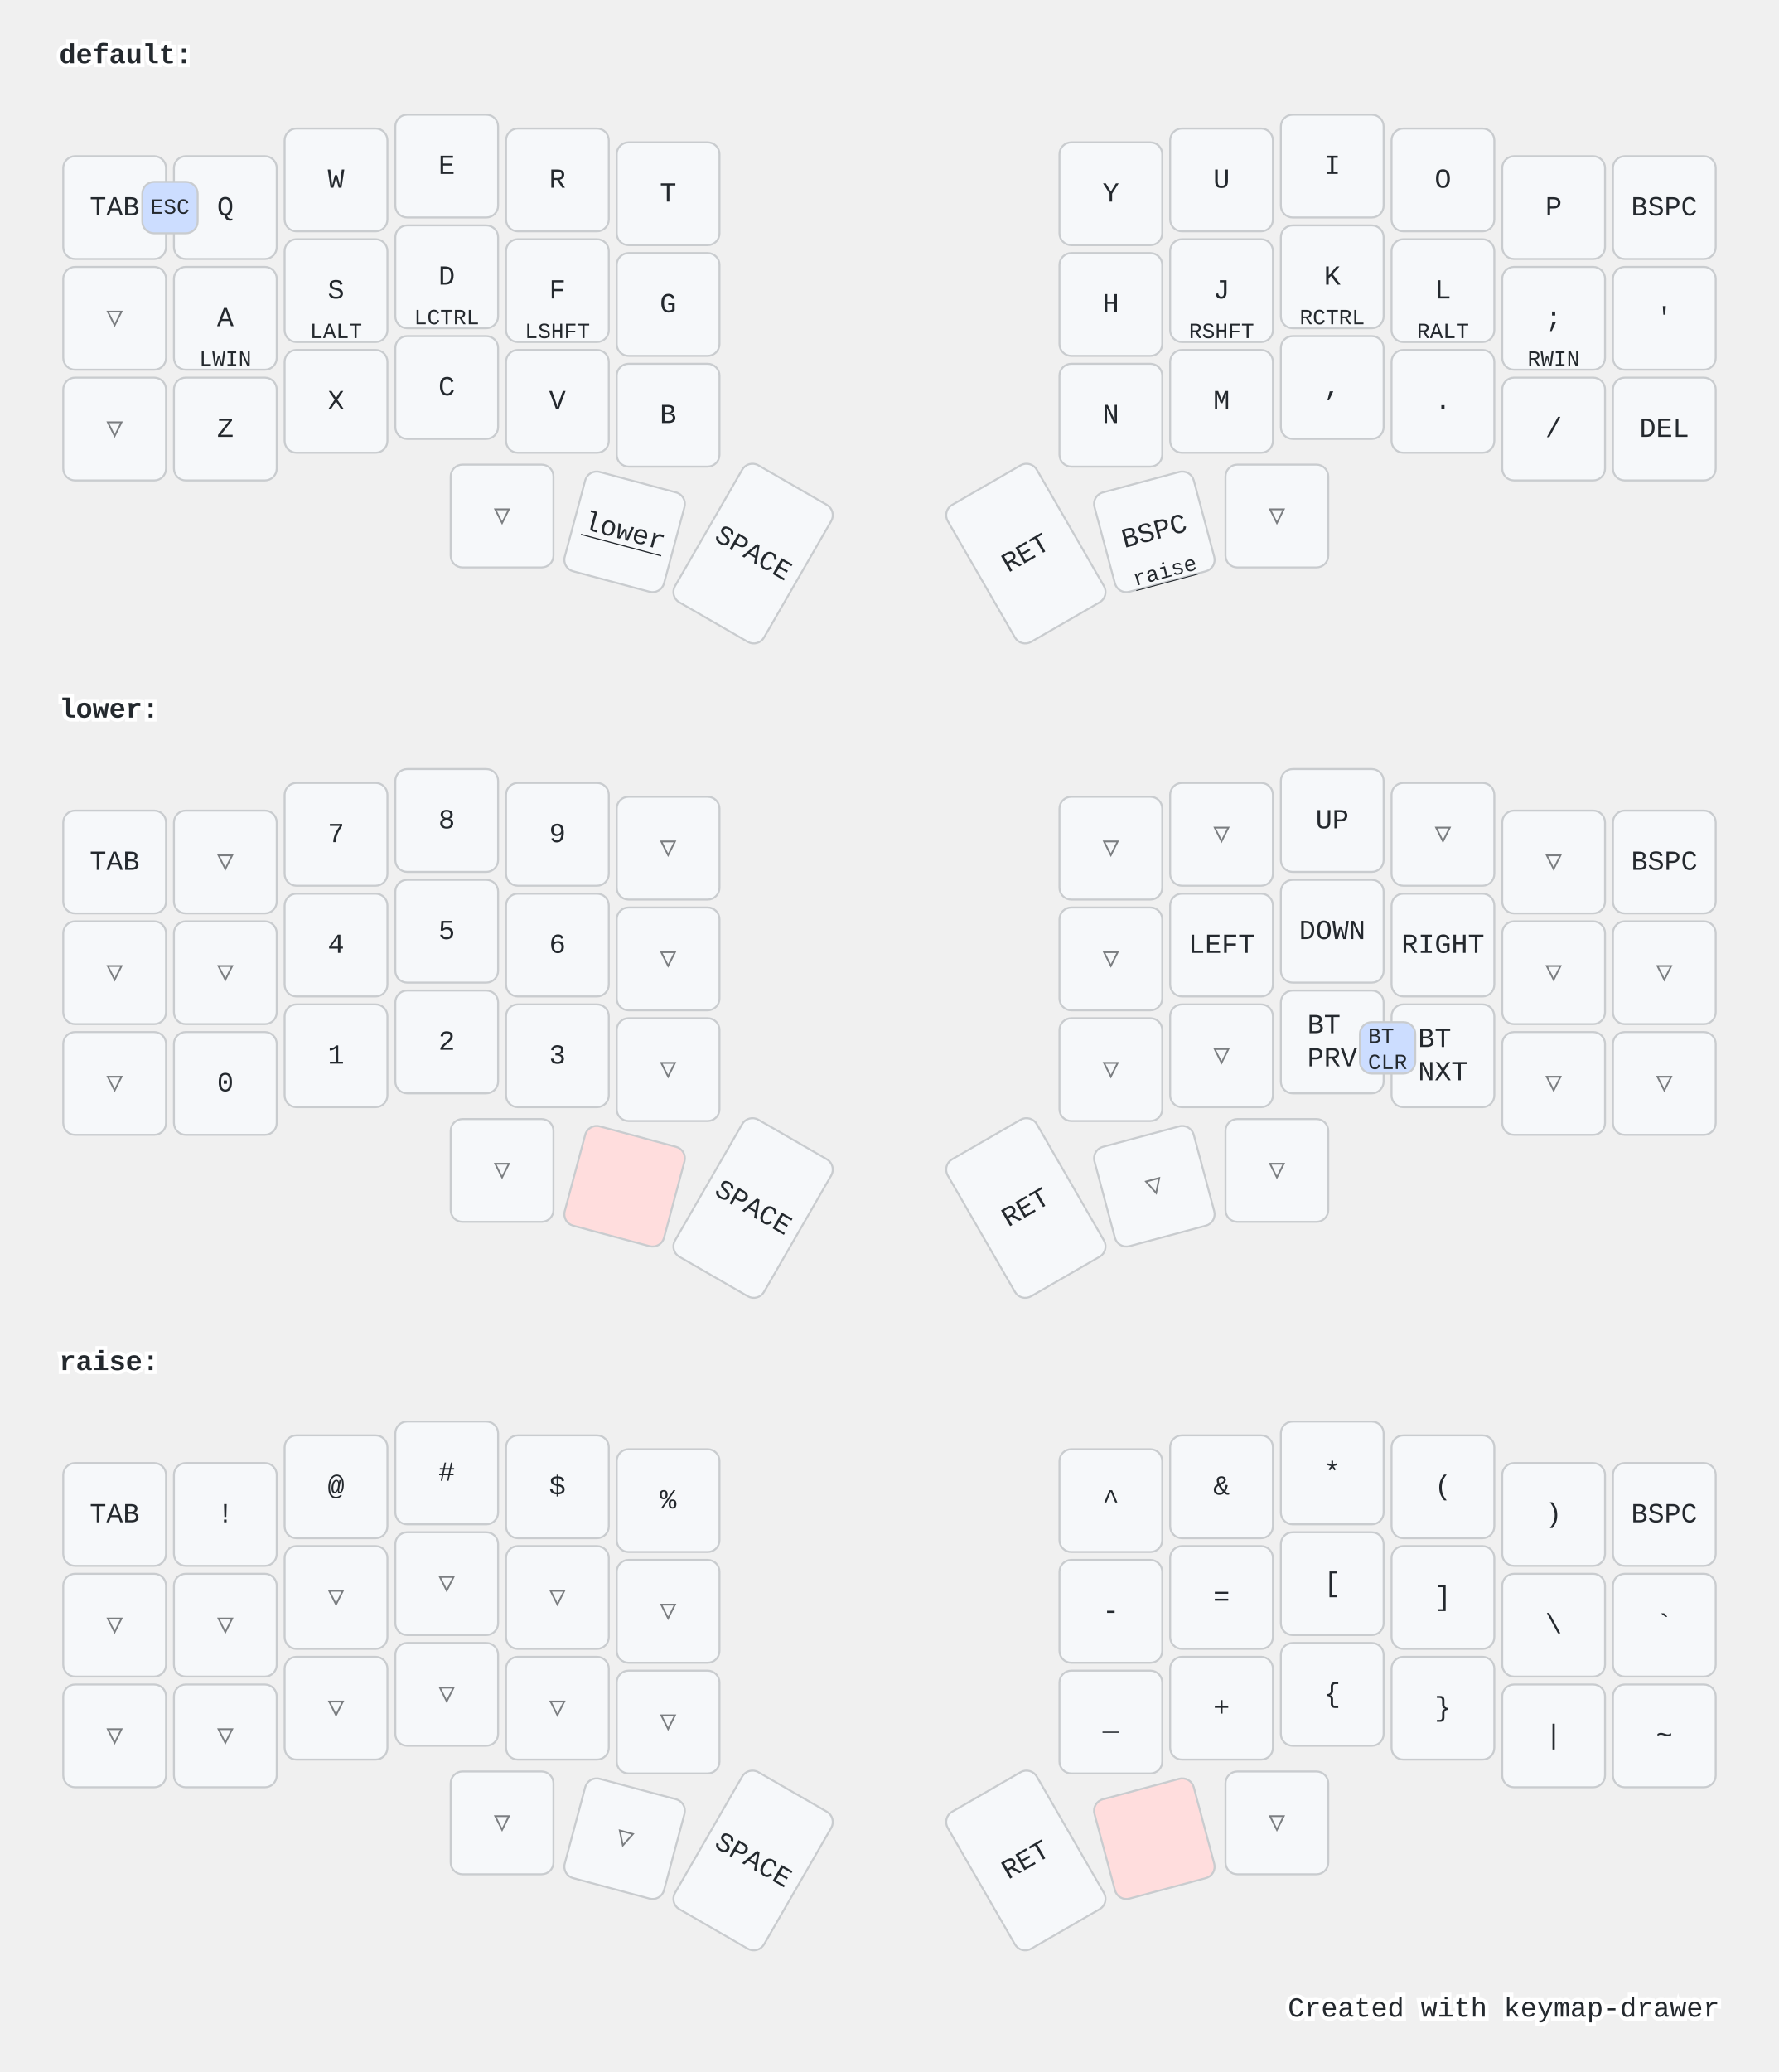
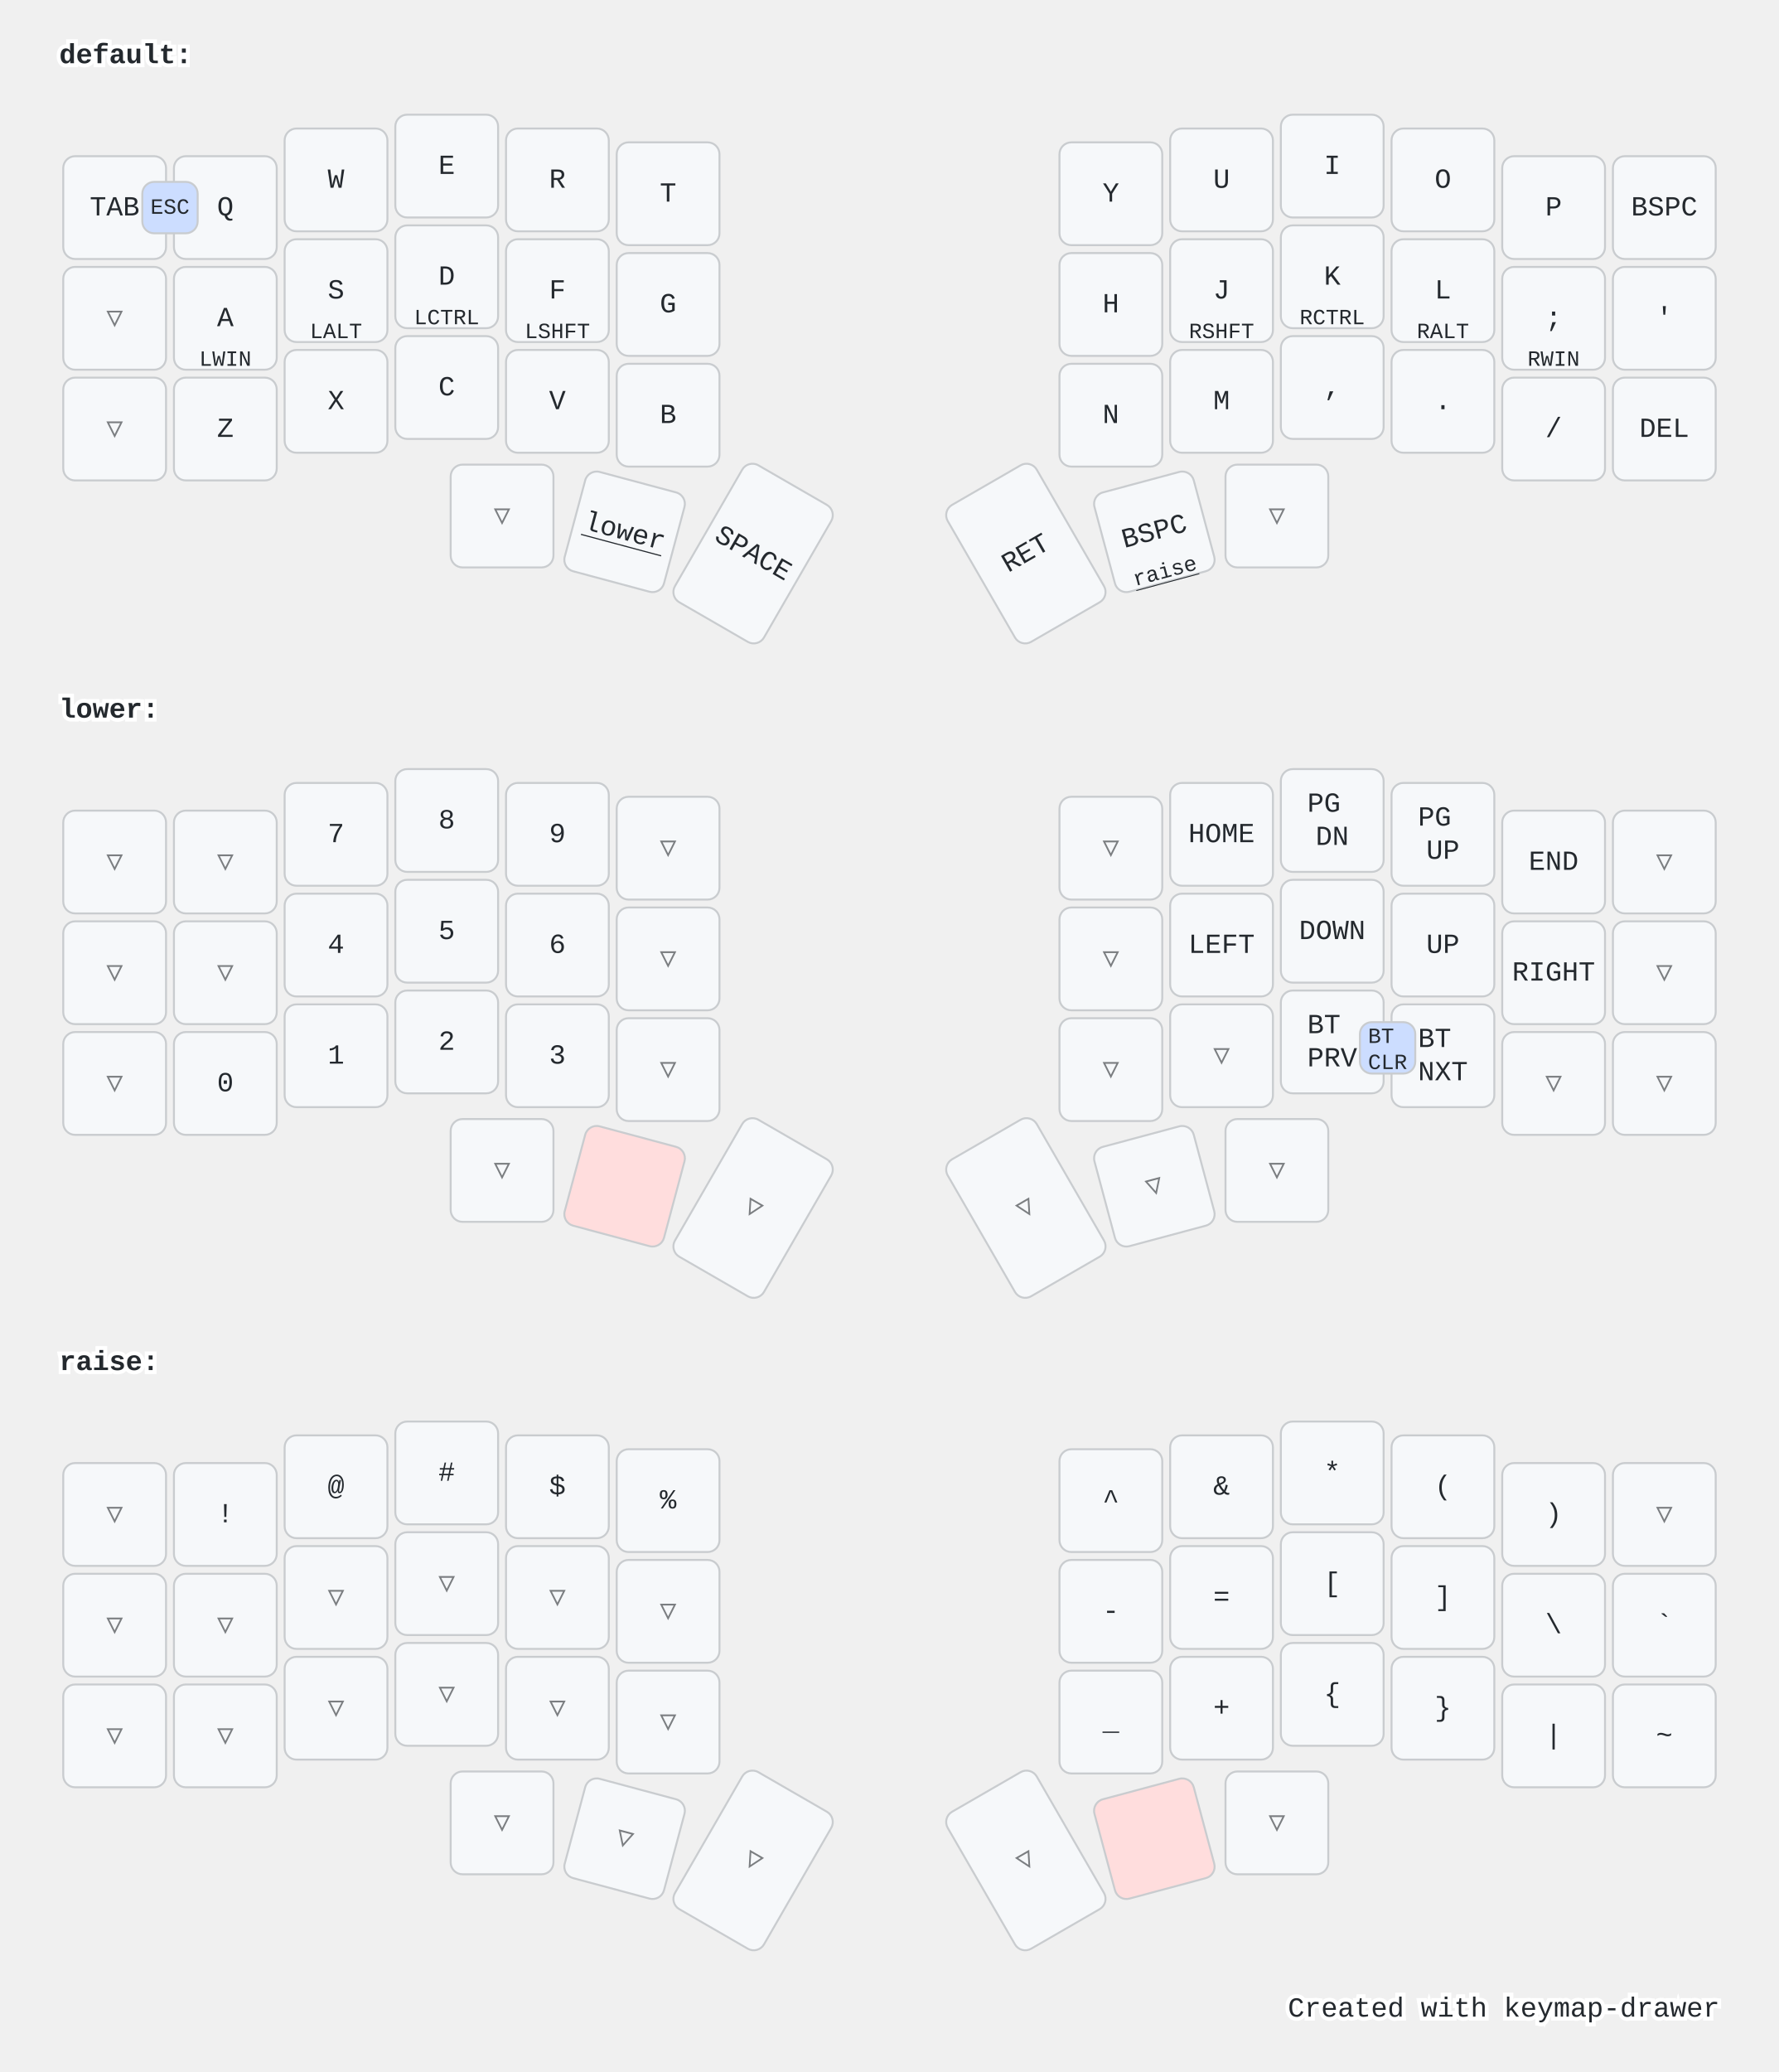
<svg xmlns="http://www.w3.org/2000/svg" width="900" height="1048" viewBox="0 0 900 1048" class="keymap">
  <style>/* inherit to force styles through use tags */
svg path {
    fill: inherit;
}

/* font and background color specifications */
svg.keymap {
    font-family: SFMono-Regular,Consolas,Liberation Mono,Menlo,monospace;
    font-size: 14px;
    font-kerning: normal;
    text-rendering: optimizeLegibility;
    fill: #24292e;
}

/* default key styling */
rect.key {
    fill: #f6f8fa;
}

rect.key, rect.combo {
    stroke: #c9cccf;
    stroke-width: 1;
}

/* default key side styling, only used is draw_key_sides is set */
rect.side {
    filter: brightness(90%);
}

/* color accent for combo boxes */
rect.combo, rect.combo-separate {
    fill: #cdf;
}

/* color accent for held keys */
rect.held, rect.combo.held {
    fill: #fdd;
}

/* color accent for ghost (optional) keys */
rect.ghost, rect.combo.ghost {
    stroke-dasharray: 4, 4;
    stroke-width: 2;
}

text {
    text-anchor: middle;
    dominant-baseline: middle;
}

/* styling for layer labels */
text.label {
    font-weight: bold;
    text-anchor: start;
    stroke: white;
    stroke-width: 4;
    paint-order: stroke;
}

/* styling for optional footer */
text.footer {
    text-anchor: end;
    dominant-baseline: auto;
    stroke: white;
    stroke-width: 4;
    paint-order: stroke;
}

/* styling for combo tap, and key non-tap label text */
text.combo, text.hold, text.shifted, text.left, text.right {
    font-size: 11px;
}

text.hold {
    text-anchor: middle;
    dominant-baseline: auto;
}

text.shifted {
    text-anchor: middle;
    dominant-baseline: hanging;
}

text.left {
    text-anchor: start;
}

text.right {
    text-anchor: end;
}

text.layer-activator {
    text-decoration: underline;
}

/* styling for hold/shifted label text in combo box */
text.combo.hold, text.combo.shifted, text.combo.left, text.combo.right {
    font-size: 8px;
}

/* lighter symbol for transparent keys */
text.trans {
    fill: #7b7e81;
}

/* styling for combo dendrons */
path.combo {
    stroke-width: 1;
    stroke: gray;
    fill: none;
}

/* Start Tabler Icons Cleanup */
/* cannot use height/width with glyphs */
.icon-tabler &gt; path {
    fill: inherit;
    stroke: inherit;
    stroke-width: 2;
}
/* hide tabler's default box */
.icon-tabler &gt; path[stroke="none"][fill="none"] {
    visibility: hidden;
}
/* End Tabler Icons Cleanup */

@media (prefers-color-scheme: dark) {
svg.keymap { fill: #d1d6db; }
rect.key { fill: #3f4750; }
rect.key, rect.combo { stroke: #60666c; }
rect.combo, rect.combo-separate { fill: #1f3d7a; }
rect.held, rect.combo.held { fill: #854747; }
text.label, text.footer { stroke: black; }
text.trans { fill: #7e8184; }
path.combo { stroke: #7f7f7f; }

}</style>
  <g transform="translate(30, 0)" class="layer-default">
    <text x="0" y="28" class="label" id="default">default:</text>
    <g transform="translate(0, 56)">
      <g transform="translate(28, 49)" class="key keypos-0">
        <rect rx="6" ry="6" x="-26" y="-26" width="52" height="52" class="key" />
        <text x="0" y="0" class="key tap">TAB</text>
      </g>
      <g transform="translate(84, 49)" class="key keypos-1">
        <rect rx="6" ry="6" x="-26" y="-26" width="52" height="52" class="key" />
        <text x="0" y="0" class="key tap">Q</text>
      </g>
      <g transform="translate(140, 35)" class="key keypos-2">
        <rect rx="6" ry="6" x="-26" y="-26" width="52" height="52" class="key" />
        <text x="0" y="0" class="key tap">W</text>
      </g>
      <g transform="translate(196, 28)" class="key keypos-3">
        <rect rx="6" ry="6" x="-26" y="-26" width="52" height="52" class="key" />
        <text x="0" y="0" class="key tap">E</text>
      </g>
      <g transform="translate(252, 35)" class="key keypos-4">
        <rect rx="6" ry="6" x="-26" y="-26" width="52" height="52" class="key" />
        <text x="0" y="0" class="key tap">R</text>
      </g>
      <g transform="translate(308, 42)" class="key keypos-5">
        <rect rx="6" ry="6" x="-26" y="-26" width="52" height="52" class="key" />
        <text x="0" y="0" class="key tap">T</text>
      </g>
      <g transform="translate(532, 42)" class="key keypos-6">
        <rect rx="6" ry="6" x="-26" y="-26" width="52" height="52" class="key" />
        <text x="0" y="0" class="key tap">Y</text>
      </g>
      <g transform="translate(588, 35)" class="key keypos-7">
        <rect rx="6" ry="6" x="-26" y="-26" width="52" height="52" class="key" />
        <text x="0" y="0" class="key tap">U</text>
      </g>
      <g transform="translate(644, 28)" class="key keypos-8">
        <rect rx="6" ry="6" x="-26" y="-26" width="52" height="52" class="key" />
        <text x="0" y="0" class="key tap">I</text>
      </g>
      <g transform="translate(700, 35)" class="key keypos-9">
        <rect rx="6" ry="6" x="-26" y="-26" width="52" height="52" class="key" />
        <text x="0" y="0" class="key tap">O</text>
      </g>
      <g transform="translate(756, 49)" class="key keypos-10">
        <rect rx="6" ry="6" x="-26" y="-26" width="52" height="52" class="key" />
        <text x="0" y="0" class="key tap">P</text>
      </g>
      <g transform="translate(812, 49)" class="key keypos-11">
        <rect rx="6" ry="6" x="-26" y="-26" width="52" height="52" class="key" />
        <text x="0" y="0" class="key tap">BSPC</text>
      </g>
      <g transform="translate(28, 105)" class="key trans keypos-12">
        <rect rx="6" ry="6" x="-26" y="-26" width="52" height="52" class="key trans" />
        <text x="0" y="0" class="key trans tap">▽</text>
      </g>
      <g transform="translate(84, 105)" class="key keypos-13">
        <rect rx="6" ry="6" x="-26" y="-26" width="52" height="52" class="key" />
        <text x="0" y="0" class="key tap">A</text>
        <text x="0" y="24" class="key hold">LWIN</text>
      </g>
      <g transform="translate(140, 91)" class="key keypos-14">
        <rect rx="6" ry="6" x="-26" y="-26" width="52" height="52" class="key" />
        <text x="0" y="0" class="key tap">S</text>
        <text x="0" y="24" class="key hold">LALT</text>
      </g>
      <g transform="translate(196, 84)" class="key keypos-15">
        <rect rx="6" ry="6" x="-26" y="-26" width="52" height="52" class="key" />
        <text x="0" y="0" class="key tap">D</text>
        <text x="0" y="24" class="key hold">LCTRL</text>
      </g>
      <g transform="translate(252, 91)" class="key keypos-16">
        <rect rx="6" ry="6" x="-26" y="-26" width="52" height="52" class="key" />
        <text x="0" y="0" class="key tap">F</text>
        <text x="0" y="24" class="key hold">LSHFT</text>
      </g>
      <g transform="translate(308, 98)" class="key keypos-17">
        <rect rx="6" ry="6" x="-26" y="-26" width="52" height="52" class="key" />
        <text x="0" y="0" class="key tap">G</text>
      </g>
      <g transform="translate(532, 98)" class="key keypos-18">
        <rect rx="6" ry="6" x="-26" y="-26" width="52" height="52" class="key" />
        <text x="0" y="0" class="key tap">H</text>
      </g>
      <g transform="translate(588, 91)" class="key keypos-19">
        <rect rx="6" ry="6" x="-26" y="-26" width="52" height="52" class="key" />
        <text x="0" y="0" class="key tap">J</text>
        <text x="0" y="24" class="key hold">RSHFT</text>
      </g>
      <g transform="translate(644, 84)" class="key keypos-20">
        <rect rx="6" ry="6" x="-26" y="-26" width="52" height="52" class="key" />
        <text x="0" y="0" class="key tap">K</text>
        <text x="0" y="24" class="key hold">RCTRL</text>
      </g>
      <g transform="translate(700, 91)" class="key keypos-21">
        <rect rx="6" ry="6" x="-26" y="-26" width="52" height="52" class="key" />
        <text x="0" y="0" class="key tap">L</text>
        <text x="0" y="24" class="key hold">RALT</text>
      </g>
      <g transform="translate(756, 105)" class="key keypos-22">
        <rect rx="6" ry="6" x="-26" y="-26" width="52" height="52" class="key" />
        <text x="0" y="0" class="key tap">;</text>
        <text x="0" y="24" class="key hold">RWIN</text>
      </g>
      <g transform="translate(812, 105)" class="key keypos-23">
        <rect rx="6" ry="6" x="-26" y="-26" width="52" height="52" class="key" />
        <text x="0" y="0" class="key tap">'</text>
      </g>
      <g transform="translate(28, 161)" class="key trans keypos-24">
        <rect rx="6" ry="6" x="-26" y="-26" width="52" height="52" class="key trans" />
        <text x="0" y="0" class="key trans tap">▽</text>
      </g>
      <g transform="translate(84, 161)" class="key keypos-25">
        <rect rx="6" ry="6" x="-26" y="-26" width="52" height="52" class="key" />
        <text x="0" y="0" class="key tap">Z</text>
      </g>
      <g transform="translate(140, 147)" class="key keypos-26">
        <rect rx="6" ry="6" x="-26" y="-26" width="52" height="52" class="key" />
        <text x="0" y="0" class="key tap">X</text>
      </g>
      <g transform="translate(196, 140)" class="key keypos-27">
        <rect rx="6" ry="6" x="-26" y="-26" width="52" height="52" class="key" />
        <text x="0" y="0" class="key tap">C</text>
      </g>
      <g transform="translate(252, 147)" class="key keypos-28">
        <rect rx="6" ry="6" x="-26" y="-26" width="52" height="52" class="key" />
        <text x="0" y="0" class="key tap">V</text>
      </g>
      <g transform="translate(308, 154)" class="key keypos-29">
        <rect rx="6" ry="6" x="-26" y="-26" width="52" height="52" class="key" />
        <text x="0" y="0" class="key tap">B</text>
      </g>
      <g transform="translate(532, 154)" class="key keypos-30">
        <rect rx="6" ry="6" x="-26" y="-26" width="52" height="52" class="key" />
        <text x="0" y="0" class="key tap">N</text>
      </g>
      <g transform="translate(588, 147)" class="key keypos-31">
        <rect rx="6" ry="6" x="-26" y="-26" width="52" height="52" class="key" />
        <text x="0" y="0" class="key tap">M</text>
      </g>
      <g transform="translate(644, 140)" class="key keypos-32">
        <rect rx="6" ry="6" x="-26" y="-26" width="52" height="52" class="key" />
        <text x="0" y="0" class="key tap">,</text>
      </g>
      <g transform="translate(700, 147)" class="key keypos-33">
        <rect rx="6" ry="6" x="-26" y="-26" width="52" height="52" class="key" />
        <text x="0" y="0" class="key tap">.</text>
      </g>
      <g transform="translate(756, 161)" class="key keypos-34">
        <rect rx="6" ry="6" x="-26" y="-26" width="52" height="52" class="key" />
        <text x="0" y="0" class="key tap">/</text>
      </g>
      <g transform="translate(812, 161)" class="key keypos-35">
        <rect rx="6" ry="6" x="-26" y="-26" width="52" height="52" class="key" />
        <text x="0" y="0" class="key tap">DEL</text>
      </g>
      <g transform="translate(224, 205)" class="key trans keypos-36">
        <rect rx="6" ry="6" x="-26" y="-26" width="52" height="52" class="key trans" />
        <text x="0" y="0" class="key trans tap">▽</text>
      </g>
      <g transform="translate(286, 213) rotate(15.0)" class="key keypos-37">
        <rect rx="6" ry="6" x="-26" y="-26" width="52" height="52" class="key" />
        <a href="#lower">
          <text x="0" y="0" class="key tap layer-activator">lower</text>
        </a>
      </g>
      <g transform="translate(351, 224) rotate(30.0)" class="key keypos-38">
        <rect rx="6" ry="6" x="-26" y="-40" width="52" height="80" class="key" />
        <text x="0" y="0" class="key tap">SPACE</text>
      </g>
      <g transform="translate(489, 224) rotate(-30.0)" class="key keypos-39">
        <rect rx="6" ry="6" x="-26" y="-40" width="52" height="80" class="key" />
        <text x="0" y="0" class="key tap">RET</text>
      </g>
      <g transform="translate(554, 213) rotate(-15.0)" class="key keypos-40">
        <rect rx="6" ry="6" x="-26" y="-26" width="52" height="52" class="key" />
        <text x="0" y="0" class="key tap">BSPC</text>
        <a href="#raise">
          <text x="0" y="24" class="key hold layer-activator">raise</text>
        </a>
      </g>
      <g transform="translate(616, 205)" class="key trans keypos-41">
        <rect rx="6" ry="6" x="-26" y="-26" width="52" height="52" class="key trans" />
        <text x="0" y="0" class="key trans tap">▽</text>
      </g>
      <g class="combo combopos-0">
        <rect rx="6" ry="6" x="42" y="36" width="28" height="26" class="combo" />
        <text x="56" y="49" class="combo tap">ESC</text>
      </g>
    </g>
  </g>
  <g transform="translate(30, 331)" class="layer-lower">
    <text x="0" y="28" class="label" id="lower">lower:</text>
    <g transform="translate(0, 56)">
-       <g transform="translate(28, 49)" class="key keypos-0">
-         <rect rx="6" ry="6" x="-26" y="-26" width="52" height="52" class="key" />
-         <text x="0" y="0" class="key tap">TAB</text>
+       <g transform="translate(28, 49)" class="key trans keypos-0">
+         <rect rx="6" ry="6" x="-26" y="-26" width="52" height="52" class="key trans" />
+         <text x="0" y="0" class="key trans tap">▽</text>
      </g>
      <g transform="translate(84, 49)" class="key trans keypos-1">
        <rect rx="6" ry="6" x="-26" y="-26" width="52" height="52" class="key trans" />
        <text x="0" y="0" class="key trans tap">▽</text>
      </g>
      <g transform="translate(140, 35)" class="key keypos-2">
        <rect rx="6" ry="6" x="-26" y="-26" width="52" height="52" class="key" />
        <text x="0" y="0" class="key tap">7</text>
      </g>
      <g transform="translate(196, 28)" class="key keypos-3">
        <rect rx="6" ry="6" x="-26" y="-26" width="52" height="52" class="key" />
        <text x="0" y="0" class="key tap">8</text>
      </g>
      <g transform="translate(252, 35)" class="key keypos-4">
        <rect rx="6" ry="6" x="-26" y="-26" width="52" height="52" class="key" />
        <text x="0" y="0" class="key tap">9</text>
      </g>
      <g transform="translate(308, 42)" class="key trans keypos-5">
        <rect rx="6" ry="6" x="-26" y="-26" width="52" height="52" class="key trans" />
        <text x="0" y="0" class="key trans tap">▽</text>
      </g>
      <g transform="translate(532, 42)" class="key trans keypos-6">
        <rect rx="6" ry="6" x="-26" y="-26" width="52" height="52" class="key trans" />
        <text x="0" y="0" class="key trans tap">▽</text>
      </g>
-       <g transform="translate(588, 35)" class="key trans keypos-7">
-         <rect rx="6" ry="6" x="-26" y="-26" width="52" height="52" class="key trans" />
-         <text x="0" y="0" class="key trans tap">▽</text>
+       <g transform="translate(588, 35)" class="key keypos-7">
+         <rect rx="6" ry="6" x="-26" y="-26" width="52" height="52" class="key" />
+         <text x="0" y="0" class="key tap">HOME</text>
      </g>
      <g transform="translate(644, 28)" class="key keypos-8">
        <rect rx="6" ry="6" x="-26" y="-26" width="52" height="52" class="key" />
+         <text x="0" y="0" class="key tap">
+           <tspan x="0" dy="-0.6em">PG</tspan>
+           <tspan x="0" dy="1.2em">DN</tspan>
+         </text>
+       </g>
+       <g transform="translate(700, 35)" class="key keypos-9">
+         <rect rx="6" ry="6" x="-26" y="-26" width="52" height="52" class="key" />
+         <text x="0" y="0" class="key tap">
+           <tspan x="0" dy="-0.6em">PG</tspan>
+           <tspan x="0" dy="1.2em">UP</tspan>
+         </text>
+       </g>
+       <g transform="translate(756, 49)" class="key keypos-10">
+         <rect rx="6" ry="6" x="-26" y="-26" width="52" height="52" class="key" />
+         <text x="0" y="0" class="key tap">END</text>
+       </g>
+       <g transform="translate(812, 49)" class="key trans keypos-11">
+         <rect rx="6" ry="6" x="-26" y="-26" width="52" height="52" class="key trans" />
+         <text x="0" y="0" class="key trans tap">▽</text>
+       </g>
+       <g transform="translate(28, 105)" class="key trans keypos-12">
+         <rect rx="6" ry="6" x="-26" y="-26" width="52" height="52" class="key trans" />
+         <text x="0" y="0" class="key trans tap">▽</text>
+       </g>
+       <g transform="translate(84, 105)" class="key trans keypos-13">
+         <rect rx="6" ry="6" x="-26" y="-26" width="52" height="52" class="key trans" />
+         <text x="0" y="0" class="key trans tap">▽</text>
+       </g>
+       <g transform="translate(140, 91)" class="key keypos-14">
+         <rect rx="6" ry="6" x="-26" y="-26" width="52" height="52" class="key" />
+         <text x="0" y="0" class="key tap">4</text>
+       </g>
+       <g transform="translate(196, 84)" class="key keypos-15">
+         <rect rx="6" ry="6" x="-26" y="-26" width="52" height="52" class="key" />
+         <text x="0" y="0" class="key tap">5</text>
+       </g>
+       <g transform="translate(252, 91)" class="key keypos-16">
+         <rect rx="6" ry="6" x="-26" y="-26" width="52" height="52" class="key" />
+         <text x="0" y="0" class="key tap">6</text>
+       </g>
+       <g transform="translate(308, 98)" class="key trans keypos-17">
+         <rect rx="6" ry="6" x="-26" y="-26" width="52" height="52" class="key trans" />
+         <text x="0" y="0" class="key trans tap">▽</text>
+       </g>
+       <g transform="translate(532, 98)" class="key trans keypos-18">
+         <rect rx="6" ry="6" x="-26" y="-26" width="52" height="52" class="key trans" />
+         <text x="0" y="0" class="key trans tap">▽</text>
+       </g>
+       <g transform="translate(588, 91)" class="key keypos-19">
+         <rect rx="6" ry="6" x="-26" y="-26" width="52" height="52" class="key" />
+         <text x="0" y="0" class="key tap">LEFT</text>
+       </g>
+       <g transform="translate(644, 84)" class="key keypos-20">
+         <rect rx="6" ry="6" x="-26" y="-26" width="52" height="52" class="key" />
+         <text x="0" y="0" class="key tap">DOWN</text>
+       </g>
+       <g transform="translate(700, 91)" class="key keypos-21">
+         <rect rx="6" ry="6" x="-26" y="-26" width="52" height="52" class="key" />
        <text x="0" y="0" class="key tap">UP</text>
      </g>
-       <g transform="translate(700, 35)" class="key trans keypos-9">
-         <rect rx="6" ry="6" x="-26" y="-26" width="52" height="52" class="key trans" />
-         <text x="0" y="0" class="key trans tap">▽</text>
-       </g>
-       <g transform="translate(756, 49)" class="key trans keypos-10">
-         <rect rx="6" ry="6" x="-26" y="-26" width="52" height="52" class="key trans" />
-         <text x="0" y="0" class="key trans tap">▽</text>
-       </g>
-       <g transform="translate(812, 49)" class="key keypos-11">
-         <rect rx="6" ry="6" x="-26" y="-26" width="52" height="52" class="key" />
-         <text x="0" y="0" class="key tap">BSPC</text>
-       </g>
-       <g transform="translate(28, 105)" class="key trans keypos-12">
-         <rect rx="6" ry="6" x="-26" y="-26" width="52" height="52" class="key trans" />
-         <text x="0" y="0" class="key trans tap">▽</text>
-       </g>
-       <g transform="translate(84, 105)" class="key trans keypos-13">
-         <rect rx="6" ry="6" x="-26" y="-26" width="52" height="52" class="key trans" />
-         <text x="0" y="0" class="key trans tap">▽</text>
-       </g>
-       <g transform="translate(140, 91)" class="key keypos-14">
-         <rect rx="6" ry="6" x="-26" y="-26" width="52" height="52" class="key" />
-         <text x="0" y="0" class="key tap">4</text>
-       </g>
-       <g transform="translate(196, 84)" class="key keypos-15">
-         <rect rx="6" ry="6" x="-26" y="-26" width="52" height="52" class="key" />
-         <text x="0" y="0" class="key tap">5</text>
-       </g>
-       <g transform="translate(252, 91)" class="key keypos-16">
-         <rect rx="6" ry="6" x="-26" y="-26" width="52" height="52" class="key" />
-         <text x="0" y="0" class="key tap">6</text>
-       </g>
-       <g transform="translate(308, 98)" class="key trans keypos-17">
-         <rect rx="6" ry="6" x="-26" y="-26" width="52" height="52" class="key trans" />
-         <text x="0" y="0" class="key trans tap">▽</text>
-       </g>
-       <g transform="translate(532, 98)" class="key trans keypos-18">
-         <rect rx="6" ry="6" x="-26" y="-26" width="52" height="52" class="key trans" />
-         <text x="0" y="0" class="key trans tap">▽</text>
-       </g>
-       <g transform="translate(588, 91)" class="key keypos-19">
-         <rect rx="6" ry="6" x="-26" y="-26" width="52" height="52" class="key" />
-         <text x="0" y="0" class="key tap">LEFT</text>
-       </g>
-       <g transform="translate(644, 84)" class="key keypos-20">
-         <rect rx="6" ry="6" x="-26" y="-26" width="52" height="52" class="key" />
-         <text x="0" y="0" class="key tap">DOWN</text>
-       </g>
-       <g transform="translate(700, 91)" class="key keypos-21">
+       <g transform="translate(756, 105)" class="key keypos-22">
        <rect rx="6" ry="6" x="-26" y="-26" width="52" height="52" class="key" />
        <text x="0" y="0" class="key tap">RIGHT</text>
-       </g>
-       <g transform="translate(756, 105)" class="key trans keypos-22">
-         <rect rx="6" ry="6" x="-26" y="-26" width="52" height="52" class="key trans" />
-         <text x="0" y="0" class="key trans tap">▽</text>
      </g>
      <g transform="translate(812, 105)" class="key trans keypos-23">
        <rect rx="6" ry="6" x="-26" y="-26" width="52" height="52" class="key trans" />
        <text x="0" y="0" class="key trans tap">▽</text>
      </g>
      <g transform="translate(28, 161)" class="key trans keypos-24">
        <rect rx="6" ry="6" x="-26" y="-26" width="52" height="52" class="key trans" />
        <text x="0" y="0" class="key trans tap">▽</text>
      </g>
      <g transform="translate(84, 161)" class="key keypos-25">
        <rect rx="6" ry="6" x="-26" y="-26" width="52" height="52" class="key" />
        <text x="0" y="0" class="key tap">0</text>
      </g>
      <g transform="translate(140, 147)" class="key keypos-26">
        <rect rx="6" ry="6" x="-26" y="-26" width="52" height="52" class="key" />
        <text x="0" y="0" class="key tap">1</text>
      </g>
      <g transform="translate(196, 140)" class="key keypos-27">
        <rect rx="6" ry="6" x="-26" y="-26" width="52" height="52" class="key" />
        <text x="0" y="0" class="key tap">2</text>
      </g>
      <g transform="translate(252, 147)" class="key keypos-28">
        <rect rx="6" ry="6" x="-26" y="-26" width="52" height="52" class="key" />
        <text x="0" y="0" class="key tap">3</text>
      </g>
      <g transform="translate(308, 154)" class="key trans keypos-29">
        <rect rx="6" ry="6" x="-26" y="-26" width="52" height="52" class="key trans" />
        <text x="0" y="0" class="key trans tap">▽</text>
      </g>
      <g transform="translate(532, 154)" class="key trans keypos-30">
        <rect rx="6" ry="6" x="-26" y="-26" width="52" height="52" class="key trans" />
        <text x="0" y="0" class="key trans tap">▽</text>
      </g>
      <g transform="translate(588, 147)" class="key trans keypos-31">
        <rect rx="6" ry="6" x="-26" y="-26" width="52" height="52" class="key trans" />
        <text x="0" y="0" class="key trans tap">▽</text>
      </g>
      <g transform="translate(644, 140)" class="key keypos-32">
        <rect rx="6" ry="6" x="-26" y="-26" width="52" height="52" class="key" />
        <text x="0" y="0" class="key tap">
          <tspan x="0" dy="-0.6em">BT</tspan>
          <tspan x="0" dy="1.2em">PRV</tspan>
        </text>
      </g>
      <g transform="translate(700, 147)" class="key keypos-33">
        <rect rx="6" ry="6" x="-26" y="-26" width="52" height="52" class="key" />
        <text x="0" y="0" class="key tap">
          <tspan x="0" dy="-0.6em">BT</tspan>
          <tspan x="0" dy="1.2em">NXT</tspan>
        </text>
      </g>
      <g transform="translate(756, 161)" class="key trans keypos-34">
        <rect rx="6" ry="6" x="-26" y="-26" width="52" height="52" class="key trans" />
        <text x="0" y="0" class="key trans tap">▽</text>
      </g>
      <g transform="translate(812, 161)" class="key trans keypos-35">
        <rect rx="6" ry="6" x="-26" y="-26" width="52" height="52" class="key trans" />
        <text x="0" y="0" class="key trans tap">▽</text>
      </g>
      <g transform="translate(224, 205)" class="key trans keypos-36">
        <rect rx="6" ry="6" x="-26" y="-26" width="52" height="52" class="key trans" />
        <text x="0" y="0" class="key trans tap">▽</text>
      </g>
      <g transform="translate(286, 213) rotate(15.0)" class="key held keypos-37">
        <rect rx="6" ry="6" x="-26" y="-26" width="52" height="52" class="key held" />
      </g>
-       <g transform="translate(351, 224) rotate(30.0)" class="key keypos-38">
-         <rect rx="6" ry="6" x="-26" y="-40" width="52" height="80" class="key" />
-         <text x="0" y="0" class="key tap">SPACE</text>
-       </g>
-       <g transform="translate(489, 224) rotate(-30.0)" class="key keypos-39">
-         <rect rx="6" ry="6" x="-26" y="-40" width="52" height="80" class="key" />
-         <text x="0" y="0" class="key tap">RET</text>
+       <g transform="translate(351, 224) rotate(30.0)" class="key trans keypos-38">
+         <rect rx="6" ry="6" x="-26" y="-40" width="52" height="80" class="key trans" />
+         <text x="0" y="0" class="key trans tap">▽</text>
+       </g>
+       <g transform="translate(489, 224) rotate(-30.0)" class="key trans keypos-39">
+         <rect rx="6" ry="6" x="-26" y="-40" width="52" height="80" class="key trans" />
+         <text x="0" y="0" class="key trans tap">▽</text>
      </g>
      <g transform="translate(554, 213) rotate(-15.0)" class="key trans keypos-40">
        <rect rx="6" ry="6" x="-26" y="-26" width="52" height="52" class="key trans" />
        <text x="0" y="0" class="key trans tap">▽</text>
      </g>
      <g transform="translate(616, 205)" class="key trans keypos-41">
        <rect rx="6" ry="6" x="-26" y="-26" width="52" height="52" class="key trans" />
        <text x="0" y="0" class="key trans tap">▽</text>
      </g>
      <g class="combo combopos-0">
        <rect rx="6" ry="6" x="658" y="130" width="28" height="26" class="combo" />
        <text x="672" y="144" class="combo tap">
          <tspan x="672" dy="-0.6em">BT</tspan>
          <tspan x="672" dy="1.2em">CLR</tspan>
        </text>
      </g>
    </g>
  </g>
  <g transform="translate(30, 661)" class="layer-raise">
    <text x="0" y="28" class="label" id="raise">raise:</text>
    <g transform="translate(0, 56)">
-       <g transform="translate(28, 49)" class="key keypos-0">
-         <rect rx="6" ry="6" x="-26" y="-26" width="52" height="52" class="key" />
-         <text x="0" y="0" class="key tap">TAB</text>
+       <g transform="translate(28, 49)" class="key trans keypos-0">
+         <rect rx="6" ry="6" x="-26" y="-26" width="52" height="52" class="key trans" />
+         <text x="0" y="0" class="key trans tap">▽</text>
      </g>
      <g transform="translate(84, 49)" class="key keypos-1">
        <rect rx="6" ry="6" x="-26" y="-26" width="52" height="52" class="key" />
        <text x="0" y="0" class="key tap">!</text>
      </g>
      <g transform="translate(140, 35)" class="key keypos-2">
        <rect rx="6" ry="6" x="-26" y="-26" width="52" height="52" class="key" />
        <text x="0" y="0" class="key tap">@</text>
      </g>
      <g transform="translate(196, 28)" class="key keypos-3">
        <rect rx="6" ry="6" x="-26" y="-26" width="52" height="52" class="key" />
        <text x="0" y="0" class="key tap">#</text>
      </g>
      <g transform="translate(252, 35)" class="key keypos-4">
        <rect rx="6" ry="6" x="-26" y="-26" width="52" height="52" class="key" />
        <text x="0" y="0" class="key tap">$</text>
      </g>
      <g transform="translate(308, 42)" class="key keypos-5">
        <rect rx="6" ry="6" x="-26" y="-26" width="52" height="52" class="key" />
        <text x="0" y="0" class="key tap">%</text>
      </g>
      <g transform="translate(532, 42)" class="key keypos-6">
        <rect rx="6" ry="6" x="-26" y="-26" width="52" height="52" class="key" />
        <text x="0" y="0" class="key tap">^</text>
      </g>
      <g transform="translate(588, 35)" class="key keypos-7">
        <rect rx="6" ry="6" x="-26" y="-26" width="52" height="52" class="key" />
        <text x="0" y="0" class="key tap">&amp;</text>
      </g>
      <g transform="translate(644, 28)" class="key keypos-8">
        <rect rx="6" ry="6" x="-26" y="-26" width="52" height="52" class="key" />
        <text x="0" y="0" class="key tap">*</text>
      </g>
      <g transform="translate(700, 35)" class="key keypos-9">
        <rect rx="6" ry="6" x="-26" y="-26" width="52" height="52" class="key" />
        <text x="0" y="0" class="key tap">(</text>
      </g>
      <g transform="translate(756, 49)" class="key keypos-10">
        <rect rx="6" ry="6" x="-26" y="-26" width="52" height="52" class="key" />
        <text x="0" y="0" class="key tap">)</text>
      </g>
-       <g transform="translate(812, 49)" class="key keypos-11">
-         <rect rx="6" ry="6" x="-26" y="-26" width="52" height="52" class="key" />
-         <text x="0" y="0" class="key tap">BSPC</text>
+       <g transform="translate(812, 49)" class="key trans keypos-11">
+         <rect rx="6" ry="6" x="-26" y="-26" width="52" height="52" class="key trans" />
+         <text x="0" y="0" class="key trans tap">▽</text>
      </g>
      <g transform="translate(28, 105)" class="key trans keypos-12">
        <rect rx="6" ry="6" x="-26" y="-26" width="52" height="52" class="key trans" />
        <text x="0" y="0" class="key trans tap">▽</text>
      </g>
      <g transform="translate(84, 105)" class="key trans keypos-13">
        <rect rx="6" ry="6" x="-26" y="-26" width="52" height="52" class="key trans" />
        <text x="0" y="0" class="key trans tap">▽</text>
      </g>
      <g transform="translate(140, 91)" class="key trans keypos-14">
        <rect rx="6" ry="6" x="-26" y="-26" width="52" height="52" class="key trans" />
        <text x="0" y="0" class="key trans tap">▽</text>
      </g>
      <g transform="translate(196, 84)" class="key trans keypos-15">
        <rect rx="6" ry="6" x="-26" y="-26" width="52" height="52" class="key trans" />
        <text x="0" y="0" class="key trans tap">▽</text>
      </g>
      <g transform="translate(252, 91)" class="key trans keypos-16">
        <rect rx="6" ry="6" x="-26" y="-26" width="52" height="52" class="key trans" />
        <text x="0" y="0" class="key trans tap">▽</text>
      </g>
      <g transform="translate(308, 98)" class="key trans keypos-17">
        <rect rx="6" ry="6" x="-26" y="-26" width="52" height="52" class="key trans" />
        <text x="0" y="0" class="key trans tap">▽</text>
      </g>
      <g transform="translate(532, 98)" class="key keypos-18">
        <rect rx="6" ry="6" x="-26" y="-26" width="52" height="52" class="key" />
        <text x="0" y="0" class="key tap">-</text>
      </g>
      <g transform="translate(588, 91)" class="key keypos-19">
        <rect rx="6" ry="6" x="-26" y="-26" width="52" height="52" class="key" />
        <text x="0" y="0" class="key tap">=</text>
      </g>
      <g transform="translate(644, 84)" class="key keypos-20">
        <rect rx="6" ry="6" x="-26" y="-26" width="52" height="52" class="key" />
        <text x="0" y="0" class="key tap">[</text>
      </g>
      <g transform="translate(700, 91)" class="key keypos-21">
        <rect rx="6" ry="6" x="-26" y="-26" width="52" height="52" class="key" />
        <text x="0" y="0" class="key tap">]</text>
      </g>
      <g transform="translate(756, 105)" class="key keypos-22">
        <rect rx="6" ry="6" x="-26" y="-26" width="52" height="52" class="key" />
        <text x="0" y="0" class="key tap">\</text>
      </g>
      <g transform="translate(812, 105)" class="key keypos-23">
        <rect rx="6" ry="6" x="-26" y="-26" width="52" height="52" class="key" />
        <text x="0" y="0" class="key tap">`</text>
      </g>
      <g transform="translate(28, 161)" class="key trans keypos-24">
        <rect rx="6" ry="6" x="-26" y="-26" width="52" height="52" class="key trans" />
        <text x="0" y="0" class="key trans tap">▽</text>
      </g>
      <g transform="translate(84, 161)" class="key trans keypos-25">
        <rect rx="6" ry="6" x="-26" y="-26" width="52" height="52" class="key trans" />
        <text x="0" y="0" class="key trans tap">▽</text>
      </g>
      <g transform="translate(140, 147)" class="key trans keypos-26">
        <rect rx="6" ry="6" x="-26" y="-26" width="52" height="52" class="key trans" />
        <text x="0" y="0" class="key trans tap">▽</text>
      </g>
      <g transform="translate(196, 140)" class="key trans keypos-27">
        <rect rx="6" ry="6" x="-26" y="-26" width="52" height="52" class="key trans" />
        <text x="0" y="0" class="key trans tap">▽</text>
      </g>
      <g transform="translate(252, 147)" class="key trans keypos-28">
        <rect rx="6" ry="6" x="-26" y="-26" width="52" height="52" class="key trans" />
        <text x="0" y="0" class="key trans tap">▽</text>
      </g>
      <g transform="translate(308, 154)" class="key trans keypos-29">
        <rect rx="6" ry="6" x="-26" y="-26" width="52" height="52" class="key trans" />
        <text x="0" y="0" class="key trans tap">▽</text>
      </g>
      <g transform="translate(532, 154)" class="key keypos-30">
        <rect rx="6" ry="6" x="-26" y="-26" width="52" height="52" class="key" />
        <text x="0" y="0" class="key tap">_</text>
      </g>
      <g transform="translate(588, 147)" class="key keypos-31">
        <rect rx="6" ry="6" x="-26" y="-26" width="52" height="52" class="key" />
        <text x="0" y="0" class="key tap">+</text>
      </g>
      <g transform="translate(644, 140)" class="key keypos-32">
        <rect rx="6" ry="6" x="-26" y="-26" width="52" height="52" class="key" />
        <text x="0" y="0" class="key tap">{</text>
      </g>
      <g transform="translate(700, 147)" class="key keypos-33">
        <rect rx="6" ry="6" x="-26" y="-26" width="52" height="52" class="key" />
        <text x="0" y="0" class="key tap">}</text>
      </g>
      <g transform="translate(756, 161)" class="key keypos-34">
        <rect rx="6" ry="6" x="-26" y="-26" width="52" height="52" class="key" />
        <text x="0" y="0" class="key tap">|</text>
      </g>
      <g transform="translate(812, 161)" class="key keypos-35">
        <rect rx="6" ry="6" x="-26" y="-26" width="52" height="52" class="key" />
        <text x="0" y="0" class="key tap">~</text>
      </g>
      <g transform="translate(224, 205)" class="key trans keypos-36">
        <rect rx="6" ry="6" x="-26" y="-26" width="52" height="52" class="key trans" />
        <text x="0" y="0" class="key trans tap">▽</text>
      </g>
      <g transform="translate(286, 213) rotate(15.0)" class="key trans keypos-37">
        <rect rx="6" ry="6" x="-26" y="-26" width="52" height="52" class="key trans" />
        <text x="0" y="0" class="key trans tap">▽</text>
      </g>
-       <g transform="translate(351, 224) rotate(30.0)" class="key keypos-38">
-         <rect rx="6" ry="6" x="-26" y="-40" width="52" height="80" class="key" />
-         <text x="0" y="0" class="key tap">SPACE</text>
-       </g>
-       <g transform="translate(489, 224) rotate(-30.0)" class="key keypos-39">
-         <rect rx="6" ry="6" x="-26" y="-40" width="52" height="80" class="key" />
-         <text x="0" y="0" class="key tap">RET</text>
+       <g transform="translate(351, 224) rotate(30.0)" class="key trans keypos-38">
+         <rect rx="6" ry="6" x="-26" y="-40" width="52" height="80" class="key trans" />
+         <text x="0" y="0" class="key trans tap">▽</text>
+       </g>
+       <g transform="translate(489, 224) rotate(-30.0)" class="key trans keypos-39">
+         <rect rx="6" ry="6" x="-26" y="-40" width="52" height="80" class="key trans" />
+         <text x="0" y="0" class="key trans tap">▽</text>
      </g>
      <g transform="translate(554, 213) rotate(-15.0)" class="key held keypos-40">
        <rect rx="6" ry="6" x="-26" y="-26" width="52" height="52" class="key held" />
      </g>
      <g transform="translate(616, 205)" class="key trans keypos-41">
        <rect rx="6" ry="6" x="-26" y="-26" width="52" height="52" class="key trans" />
        <text x="0" y="0" class="key trans tap">▽</text>
      </g>
    </g>
  </g>
  <text x="870.0" y="1020.0" class="footer">Created with <a href="https://github.com/caksoylar/keymap-drawer">keymap-drawer</a>
  </text>
</svg>
